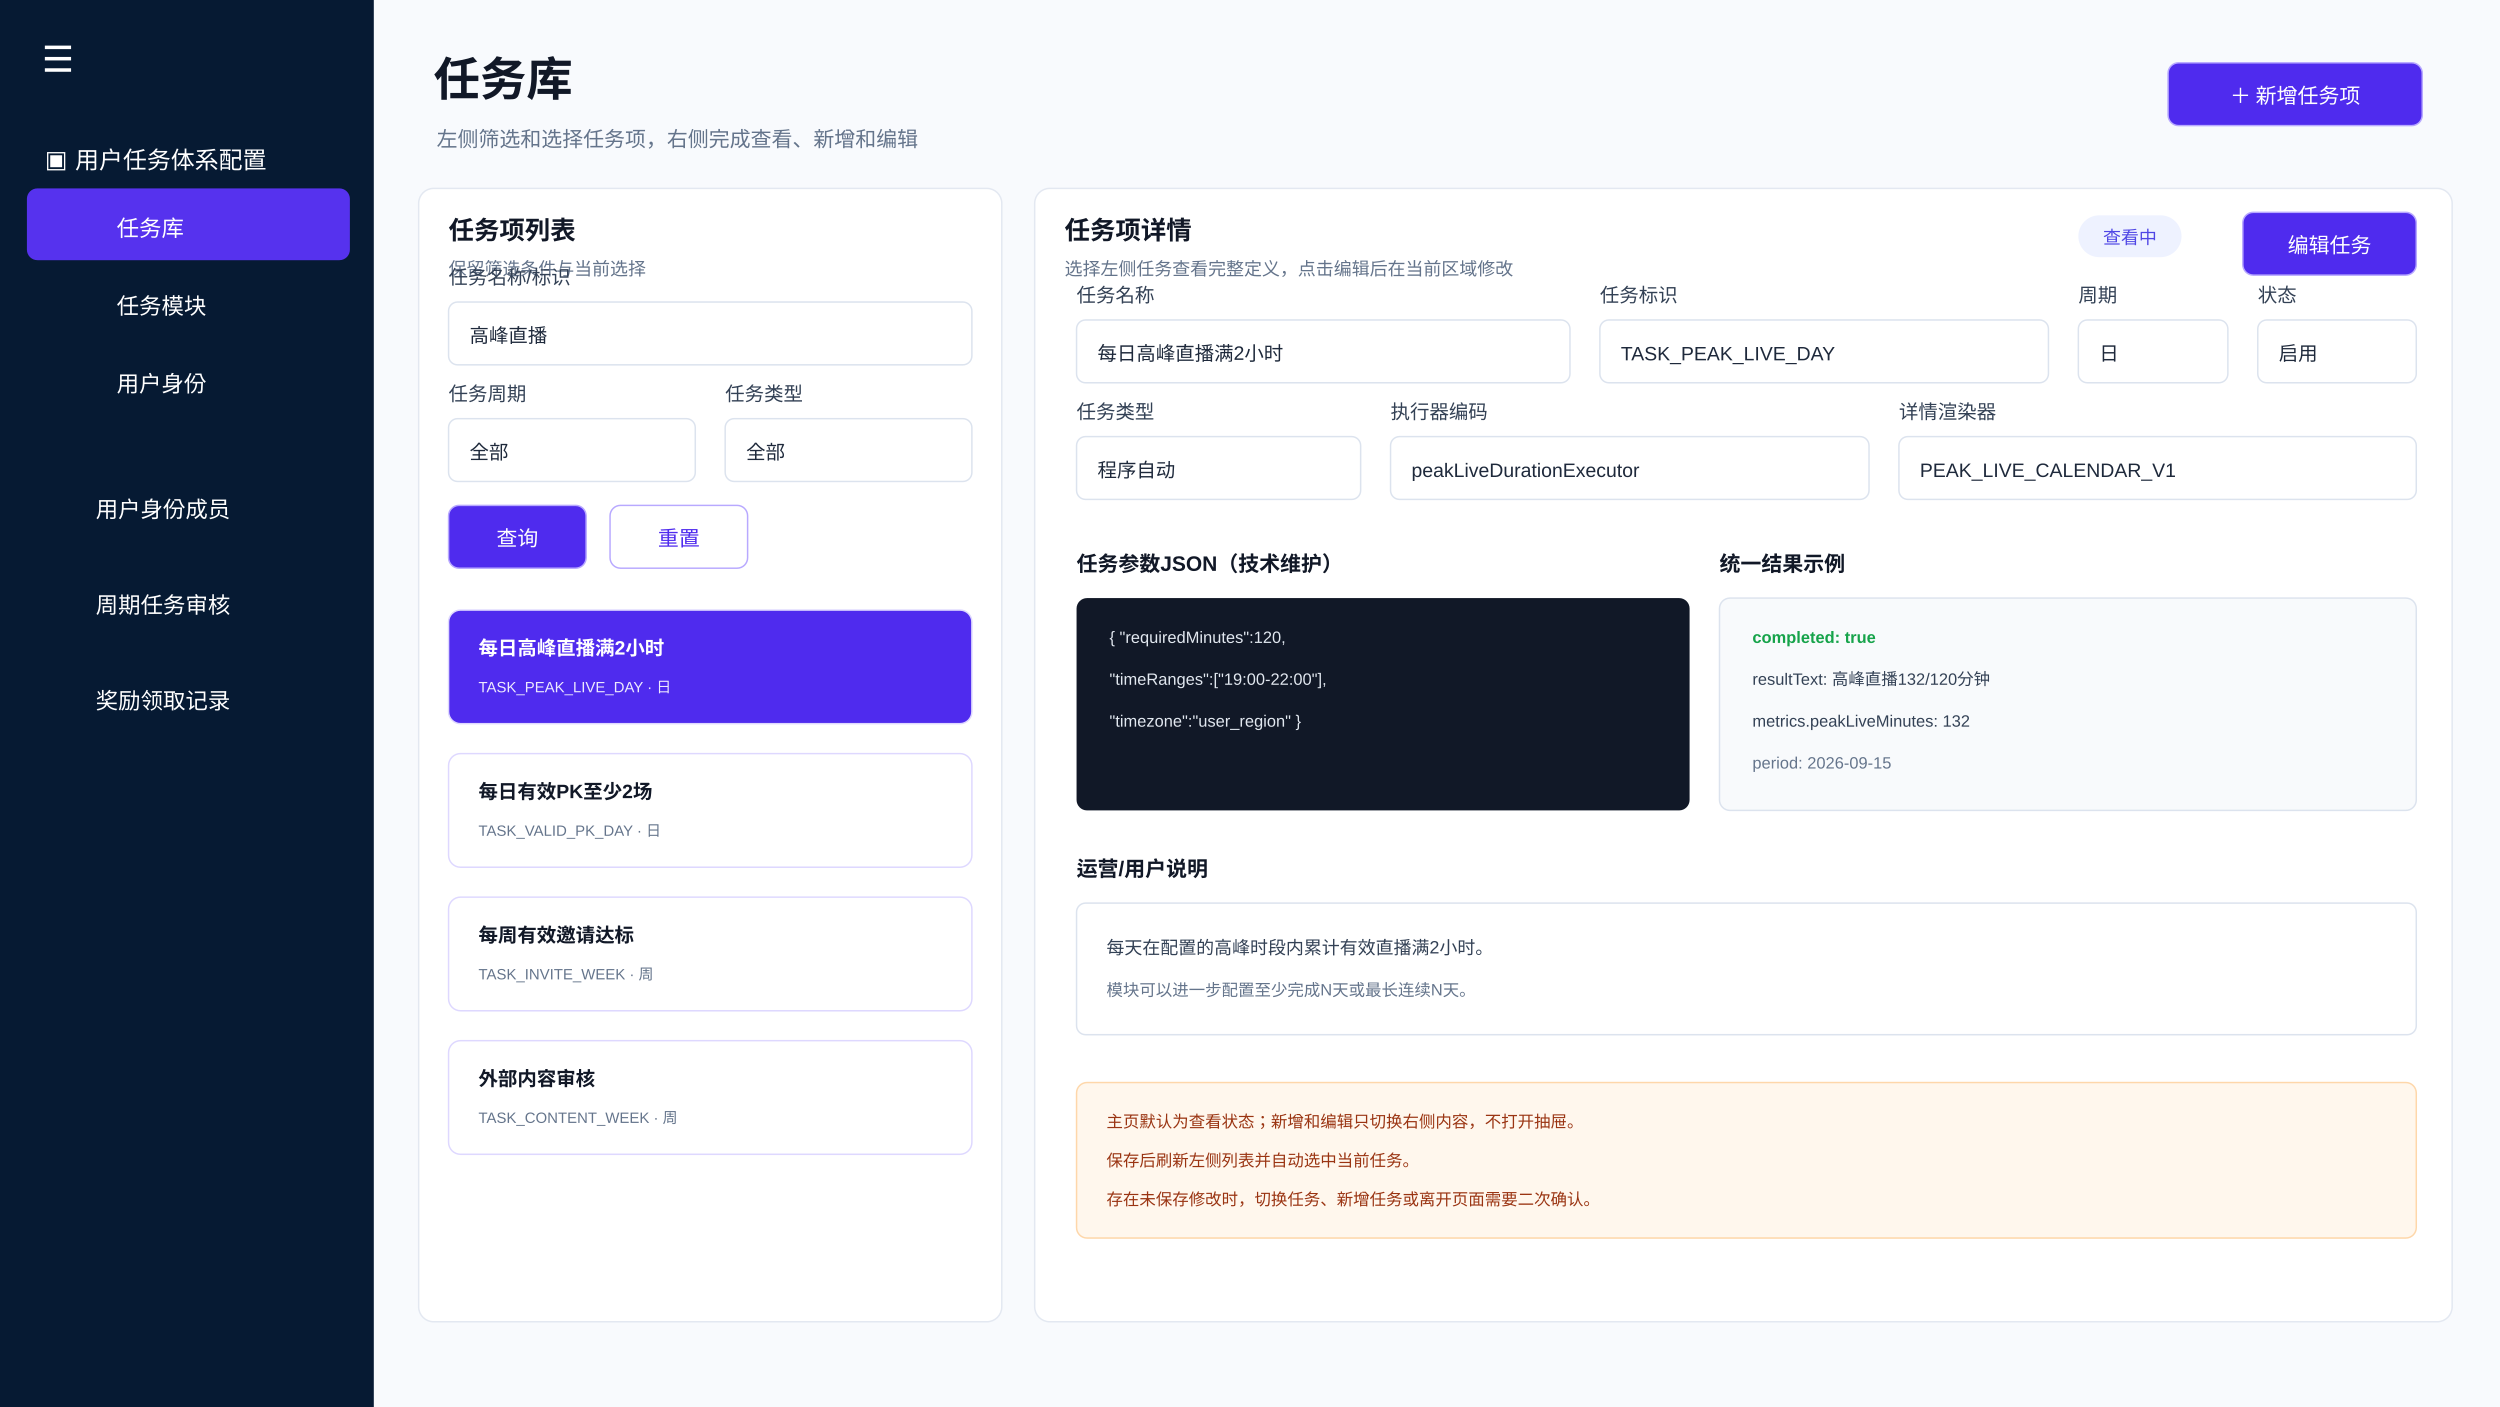
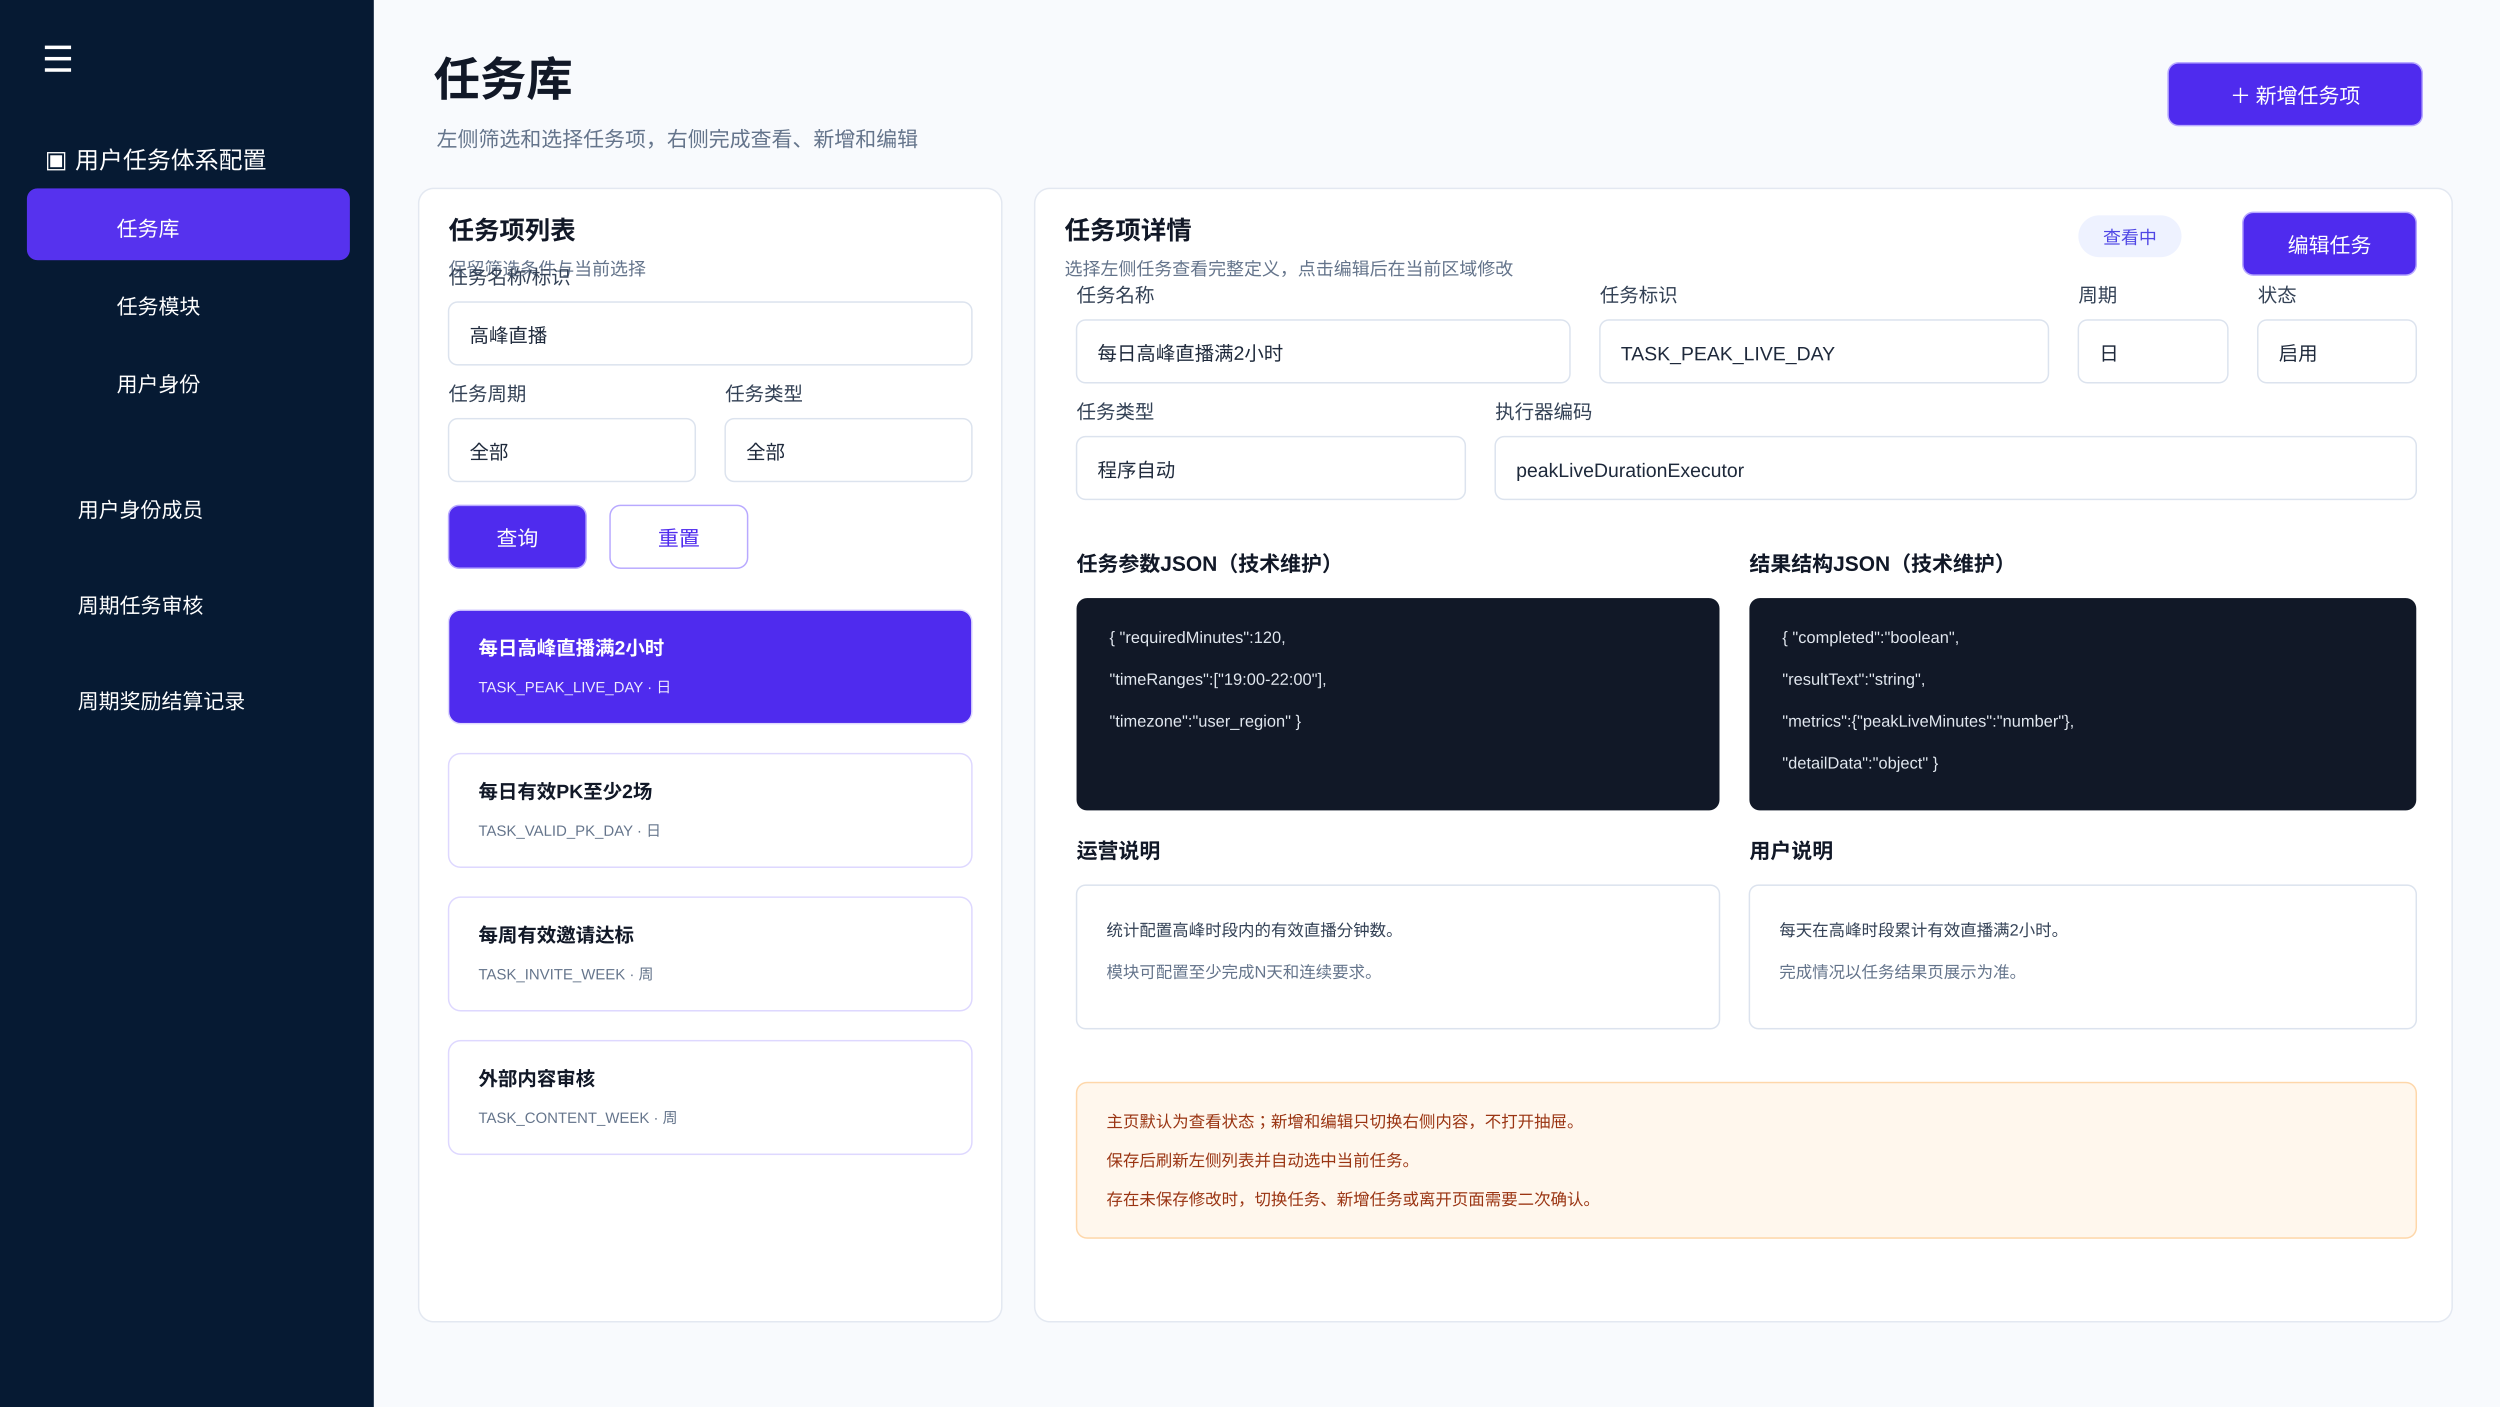
<svg xmlns="http://www.w3.org/2000/svg" width="1672" height="941" viewBox="0 0 1672 941">
  <defs>
    <linearGradient id="purpleGradient" x1="0" y1="0" x2="1" y2="1">
      <stop offset="0" stop-color="#8B5CF6" />
      <stop offset="1" stop-color="#4F2BEE" />
    </linearGradient>
  </defs>
  <style>text{font-family:"Microsoft YaHei","PingFang SC",Arial,sans-serif}</style>
  <rect x="0" y="0" width="1672" height="941" rx="0" fill="#F8FAFD" stroke="none" stroke-width="1" />
  <rect x="0" y="0" width="250" height="941" rx="0" fill="#061A33" stroke="none" stroke-width="1" />
  <text x="28" y="48" font-size="24" fill="#FFF" font-weight="400" text-anchor="start">☰</text>
  <text x="30" y="112" font-size="16" fill="#FFF" font-weight="500" text-anchor="start">▣  用户任务体系配置</text>
  <rect x="18" y="126" width="216" height="48" rx="7" fill="#5632EE" stroke="none" stroke-width="1" />
-   <text x="78" y="158" font-size="15" fill="#FFF" font-weight="500" text-anchor="start">任务库</text>
-   <text x="78" y="210" font-size="15" fill="#FFF" font-weight="500" text-anchor="start">任务模块</text>
-   <text x="78" y="262" font-size="15" fill="#FFF" font-weight="500" text-anchor="start">用户身份</text>
-   <text x="64" y="346" font-size="15" fill="#FFF" font-weight="500" text-anchor="start">用户身份成员</text>
-   <text x="64" y="410" font-size="15" fill="#FFF" font-weight="500" text-anchor="start">周期任务审核</text>
-   <text x="64" y="474" font-size="15" fill="#FFF" font-weight="500" text-anchor="start">奖励领取记录</text>
+   <text x="78" y="158" font-size="14" fill="#FFF" font-weight="500" text-anchor="start">任务库</text>
+   <text x="78" y="210" font-size="14" fill="#FFF" font-weight="500" text-anchor="start">任务模块</text>
+   <text x="78" y="262" font-size="14" fill="#FFF" font-weight="500" text-anchor="start">用户身份</text>
+   <text x="52" y="346" font-size="14" fill="#FFF" font-weight="500" text-anchor="start">用户身份成员</text>
+   <text x="52" y="410" font-size="14" fill="#FFF" font-weight="500" text-anchor="start">周期任务审核</text>
+   <text x="52" y="474" font-size="14" fill="#FFF" font-weight="500" text-anchor="start">周期奖励结算记录</text>
  <text x="290" y="64" font-size="31" fill="#111827" font-weight="700" text-anchor="start">任务库</text>
  <text x="292" y="98" font-size="14" fill="#64748B" font-weight="400" text-anchor="start">左侧筛选和选择任务项，右侧完成查看、新增和编辑</text>
  <rect x="1450" y="42" width="170" height="42" rx="7" fill="#4F2BEE" stroke="#B8A9FF" stroke-width="1" />
  <text x="1535" y="69" font-size="14" fill="#FFFFFF" font-weight="500" text-anchor="middle">＋ 新增任务项</text>
  <rect x="280" y="126" width="390" height="758" rx="10" fill="#FFFFFF" stroke="#E3E8F1" stroke-width="1" />
  <text x="300" y="160" font-size="17" fill="#111827" font-weight="600" text-anchor="start">任务项列表</text>
  <text x="300" y="184" font-size="12" fill="#64748B" font-weight="400" text-anchor="start">保留筛选条件与当前选择</text>
  <text x="300" y="190" font-size="13" fill="#334155" font-weight="500" text-anchor="start">任务名称/标识</text>
  <rect x="300" y="202" width="350" height="42" rx="6" fill="#FFFFFF" stroke="#DCE3EE" stroke-width="1" />
  <text x="314" y="229" font-size="13" fill="#1E293B" font-weight="400" text-anchor="start">高峰直播</text>
  <text x="300" y="268" font-size="13" fill="#334155" font-weight="500" text-anchor="start">任务周期</text>
  <rect x="300" y="280" width="165" height="42" rx="6" fill="#FFFFFF" stroke="#DCE3EE" stroke-width="1" />
  <text x="314" y="307" font-size="13" fill="#1E293B" font-weight="400" text-anchor="start">全部</text>
  <text x="485" y="268" font-size="13" fill="#334155" font-weight="500" text-anchor="start">任务类型</text>
  <rect x="485" y="280" width="165" height="42" rx="6" fill="#FFFFFF" stroke="#DCE3EE" stroke-width="1" />
  <text x="499" y="307" font-size="13" fill="#1E293B" font-weight="400" text-anchor="start">全部</text>
  <rect x="300" y="338" width="92" height="42" rx="7" fill="#4F2BEE" stroke="#B8A9FF" stroke-width="1" />
  <text x="346" y="365" font-size="14" fill="#FFFFFF" font-weight="500" text-anchor="middle">查询</text>
  <rect x="408" y="338" width="92" height="42" rx="7" fill="#FFFFFF" stroke="#B8A9FF" stroke-width="1" />
  <text x="454" y="365" font-size="14" fill="#4F2BEE" font-weight="500" text-anchor="middle">重置</text>
  <rect x="300" y="408" width="350" height="76" rx="8" fill="#4F2BEE" stroke="#DED8FF" stroke-width="1" />
  <text x="320" y="438" font-size="13" fill="#FFF" font-weight="600" text-anchor="start">每日高峰直播满2小时</text>
  <text x="320" y="463" font-size="10" fill="#EDE9FE" font-weight="400" text-anchor="start">TASK_PEAK_LIVE_DAY · 日</text>
  <rect x="300" y="504" width="350" height="76" rx="8" fill="#FFF" stroke="#DED8FF" stroke-width="1" />
  <text x="320" y="534" font-size="13" fill="#111827" font-weight="600" text-anchor="start">每日有效PK至少2场</text>
  <text x="320" y="559" font-size="10" fill="#64748B" font-weight="400" text-anchor="start">TASK_VALID_PK_DAY · 日</text>
  <rect x="300" y="600" width="350" height="76" rx="8" fill="#FFF" stroke="#DED8FF" stroke-width="1" />
  <text x="320" y="630" font-size="13" fill="#111827" font-weight="600" text-anchor="start">每周有效邀请达标</text>
  <text x="320" y="655" font-size="10" fill="#64748B" font-weight="400" text-anchor="start">TASK_INVITE_WEEK · 周</text>
  <rect x="300" y="696" width="350" height="76" rx="8" fill="#FFF" stroke="#DED8FF" stroke-width="1" />
  <text x="320" y="726" font-size="13" fill="#111827" font-weight="600" text-anchor="start">外部内容审核</text>
  <text x="320" y="751" font-size="10" fill="#64748B" font-weight="400" text-anchor="start">TASK_CONTENT_WEEK · 周</text>
  <rect x="692" y="126" width="948" height="758" rx="10" fill="#FFFFFF" stroke="#E3E8F1" stroke-width="1" />
  <text x="712" y="160" font-size="17" fill="#111827" font-weight="600" text-anchor="start">任务项详情</text>
  <text x="712" y="184" font-size="12" fill="#64748B" font-weight="400" text-anchor="start">选择左侧任务查看完整定义，点击编辑后在当前区域修改</text>
  <rect x="1390" y="144" width="69" height="28" rx="14" fill="#EEF2FF" stroke="none" stroke-width="1" />
  <text x="1424.5" y="163" font-size="12" fill="#4F46E5" font-weight="500" text-anchor="middle">查看中</text>
  <rect x="1500" y="142" width="116" height="42" rx="7" fill="#4F2BEE" stroke="#B8A9FF" stroke-width="1" />
  <text x="1558" y="169" font-size="14" fill="#FFFFFF" font-weight="500" text-anchor="middle">编辑任务</text>
  <text x="720" y="202" font-size="13" fill="#334155" font-weight="500" text-anchor="start">任务名称</text>
  <rect x="720" y="214" width="330" height="42" rx="6" fill="#FFFFFF" stroke="#DCE3EE" stroke-width="1" />
  <text x="734" y="241" font-size="13" fill="#1E293B" font-weight="400" text-anchor="start">每日高峰直播满2小时</text>
  <text x="1070" y="202" font-size="13" fill="#334155" font-weight="500" text-anchor="start">任务标识</text>
  <rect x="1070" y="214" width="300" height="42" rx="6" fill="#FFFFFF" stroke="#DCE3EE" stroke-width="1" />
  <text x="1084" y="241" font-size="13" fill="#1E293B" font-weight="400" text-anchor="start">TASK_PEAK_LIVE_DAY</text>
  <text x="1390" y="202" font-size="13" fill="#334155" font-weight="500" text-anchor="start">周期</text>
  <rect x="1390" y="214" width="100" height="42" rx="6" fill="#FFFFFF" stroke="#DCE3EE" stroke-width="1" />
  <text x="1404" y="241" font-size="13" fill="#1E293B" font-weight="400" text-anchor="start">日</text>
  <text x="1510" y="202" font-size="13" fill="#334155" font-weight="500" text-anchor="start">状态</text>
  <rect x="1510" y="214" width="106" height="42" rx="6" fill="#FFFFFF" stroke="#DCE3EE" stroke-width="1" />
  <text x="1524" y="241" font-size="13" fill="#1E293B" font-weight="400" text-anchor="start">启用</text>
  <text x="720" y="280" font-size="13" fill="#334155" font-weight="500" text-anchor="start">任务类型</text>
-   <rect x="720" y="292" width="190" height="42" rx="6" fill="#FFFFFF" stroke="#DCE3EE" stroke-width="1" />
+   <rect x="720" y="292" width="260" height="42" rx="6" fill="#FFFFFF" stroke="#DCE3EE" stroke-width="1" />
  <text x="734" y="319" font-size="13" fill="#1E293B" font-weight="400" text-anchor="start">程序自动</text>
-   <text x="930" y="280" font-size="13" fill="#334155" font-weight="500" text-anchor="start">执行器编码</text>
-   <rect x="930" y="292" width="320" height="42" rx="6" fill="#FFFFFF" stroke="#DCE3EE" stroke-width="1" />
-   <text x="944" y="319" font-size="13" fill="#1E293B" font-weight="400" text-anchor="start">peakLiveDurationExecutor</text>
-   <text x="1270" y="280" font-size="13" fill="#334155" font-weight="500" text-anchor="start">详情渲染器</text>
-   <rect x="1270" y="292" width="346" height="42" rx="6" fill="#FFFFFF" stroke="#DCE3EE" stroke-width="1" />
-   <text x="1284" y="319" font-size="13" fill="#1E293B" font-weight="400" text-anchor="start">PEAK_LIVE_CALENDAR_V1</text>
+   <text x="1000" y="280" font-size="13" fill="#334155" font-weight="500" text-anchor="start">执行器编码</text>
+   <rect x="1000" y="292" width="616" height="42" rx="6" fill="#FFFFFF" stroke="#DCE3EE" stroke-width="1" />
+   <text x="1014" y="319" font-size="13" fill="#1E293B" font-weight="400" text-anchor="start">peakLiveDurationExecutor</text>
  <text x="720" y="382" font-size="14" fill="#111827" font-weight="600" text-anchor="start">任务参数JSON（技术维护）</text>
-   <rect x="720" y="400" width="410" height="142" rx="7" fill="#111827" stroke="none" stroke-width="1" />
+   <rect x="720" y="400" width="430" height="142" rx="7" fill="#111827" stroke="none" stroke-width="1" />
  <text x="742" y="430" font-size="11" fill="#E2E8F0" font-weight="400" text-anchor="start">{ "requiredMinutes":120,</text>
  <text x="742" y="458" font-size="11" fill="#E2E8F0" font-weight="400" text-anchor="start">  "timeRanges":["19:00-22:00"],</text>
  <text x="742" y="486" font-size="11" fill="#E2E8F0" font-weight="400" text-anchor="start">  "timezone":"user_region" }</text>
-   <text x="1150" y="382" font-size="14" fill="#111827" font-weight="600" text-anchor="start">统一结果示例</text>
-   <rect x="1150" y="400" width="466" height="142" rx="7" fill="#F8FAFC" stroke="#DCE3EE" stroke-width="1" />
-   <text x="1172" y="430" font-size="11" fill="#16A34A" font-weight="600" text-anchor="start">completed: true</text>
-   <text x="1172" y="458" font-size="11" fill="#334155" font-weight="400" text-anchor="start">resultText: 高峰直播132/120分钟</text>
-   <text x="1172" y="486" font-size="11" fill="#334155" font-weight="400" text-anchor="start">metrics.peakLiveMinutes: 132</text>
-   <text x="1172" y="514" font-size="11" fill="#64748B" font-weight="400" text-anchor="start">period: 2026-09-15</text>
-   <text x="720" y="586" font-size="14" fill="#111827" font-weight="600" text-anchor="start">运营/用户说明</text>
-   <rect x="720" y="604" width="896" height="88" rx="6" fill="#FFF" stroke="#DCE3EE" stroke-width="1" />
-   <text x="740" y="638" font-size="12" fill="#334155" font-weight="400" text-anchor="start">每天在配置的高峰时段内累计有效直播满2小时。</text>
-   <text x="740" y="666" font-size="11" fill="#64748B" font-weight="400" text-anchor="start">模块可以进一步配置至少完成N天或最长连续N天。</text>
+   <text x="1170" y="382" font-size="14" fill="#111827" font-weight="600" text-anchor="start">结果结构JSON（技术维护）</text>
+   <rect x="1170" y="400" width="446" height="142" rx="7" fill="#111827" stroke="none" stroke-width="1" />
+   <text x="1192" y="430" font-size="11" fill="#E2E8F0" font-weight="400" text-anchor="start">{ "completed":"boolean",</text>
+   <text x="1192" y="458" font-size="11" fill="#E2E8F0" font-weight="400" text-anchor="start">  "resultText":"string",</text>
+   <text x="1192" y="486" font-size="11" fill="#E2E8F0" font-weight="400" text-anchor="start">  "metrics":{"peakLiveMinutes":"number"},</text>
+   <text x="1192" y="514" font-size="11" fill="#E2E8F0" font-weight="400" text-anchor="start">  "detailData":"object" }</text>
+   <text x="720" y="574" font-size="14" fill="#111827" font-weight="600" text-anchor="start">运营说明</text>
+   <rect x="720" y="592" width="430" height="96" rx="6" fill="#FFF" stroke="#DCE3EE" stroke-width="1" />
+   <text x="740" y="626" font-size="11" fill="#334155" font-weight="400" text-anchor="start">统计配置高峰时段内的有效直播分钟数。</text>
+   <text x="740" y="654" font-size="11" fill="#64748B" font-weight="400" text-anchor="start">模块可配置至少完成N天和连续要求。</text>
+   <text x="1170" y="574" font-size="14" fill="#111827" font-weight="600" text-anchor="start">用户说明</text>
+   <rect x="1170" y="592" width="446" height="96" rx="6" fill="#FFF" stroke="#DCE3EE" stroke-width="1" />
+   <text x="1190" y="626" font-size="11" fill="#334155" font-weight="400" text-anchor="start">每天在高峰时段累计有效直播满2小时。</text>
+   <text x="1190" y="654" font-size="11" fill="#64748B" font-weight="400" text-anchor="start">完成情况以任务结果页展示为准。</text>
  <rect x="720" y="724" width="896" height="104" rx="7" fill="#FFF7ED" stroke="#FED7AA" stroke-width="1" />
  <text x="740" y="754" font-size="11" fill="#9A3412" font-weight="400" text-anchor="start">主页默认为查看状态；新增和编辑只切换右侧内容，不打开抽屉。</text>
  <text x="740" y="780" font-size="11" fill="#9A3412" font-weight="400" text-anchor="start">保存后刷新左侧列表并自动选中当前任务。</text>
  <text x="740" y="806" font-size="11" fill="#9A3412" font-weight="400" text-anchor="start">存在未保存修改时，切换任务、新增任务或离开页面需要二次确认。</text>
</svg>
